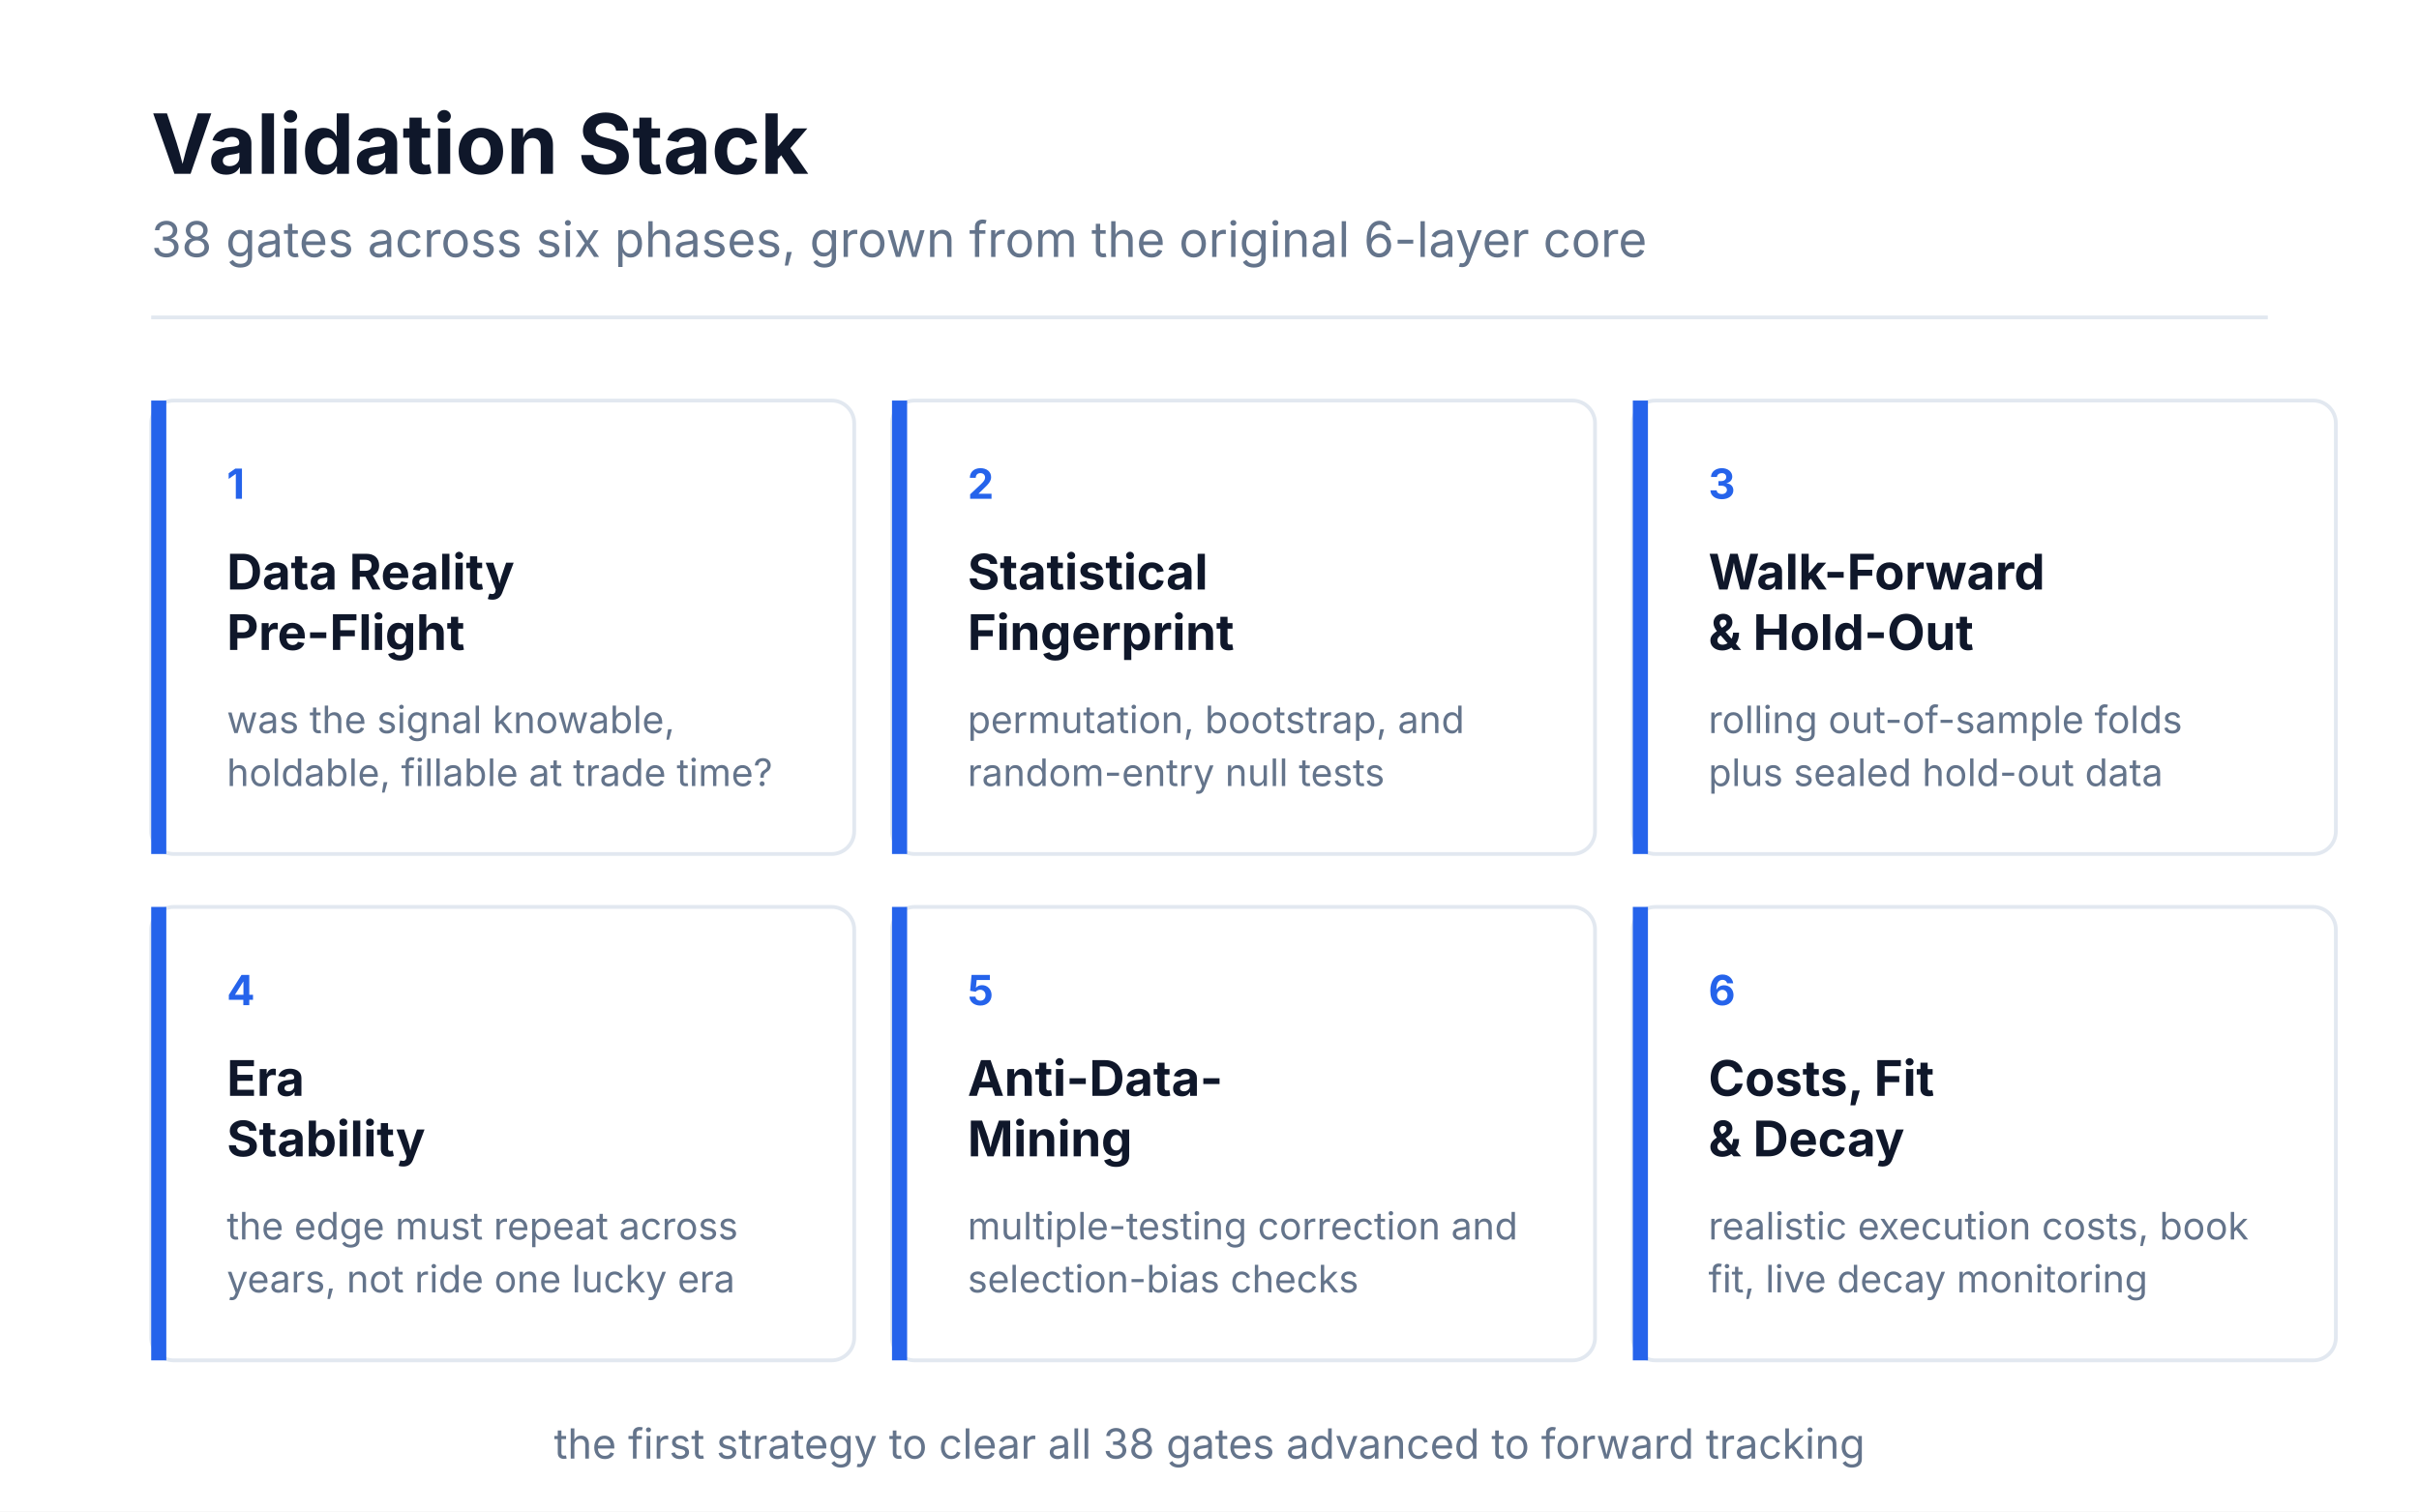
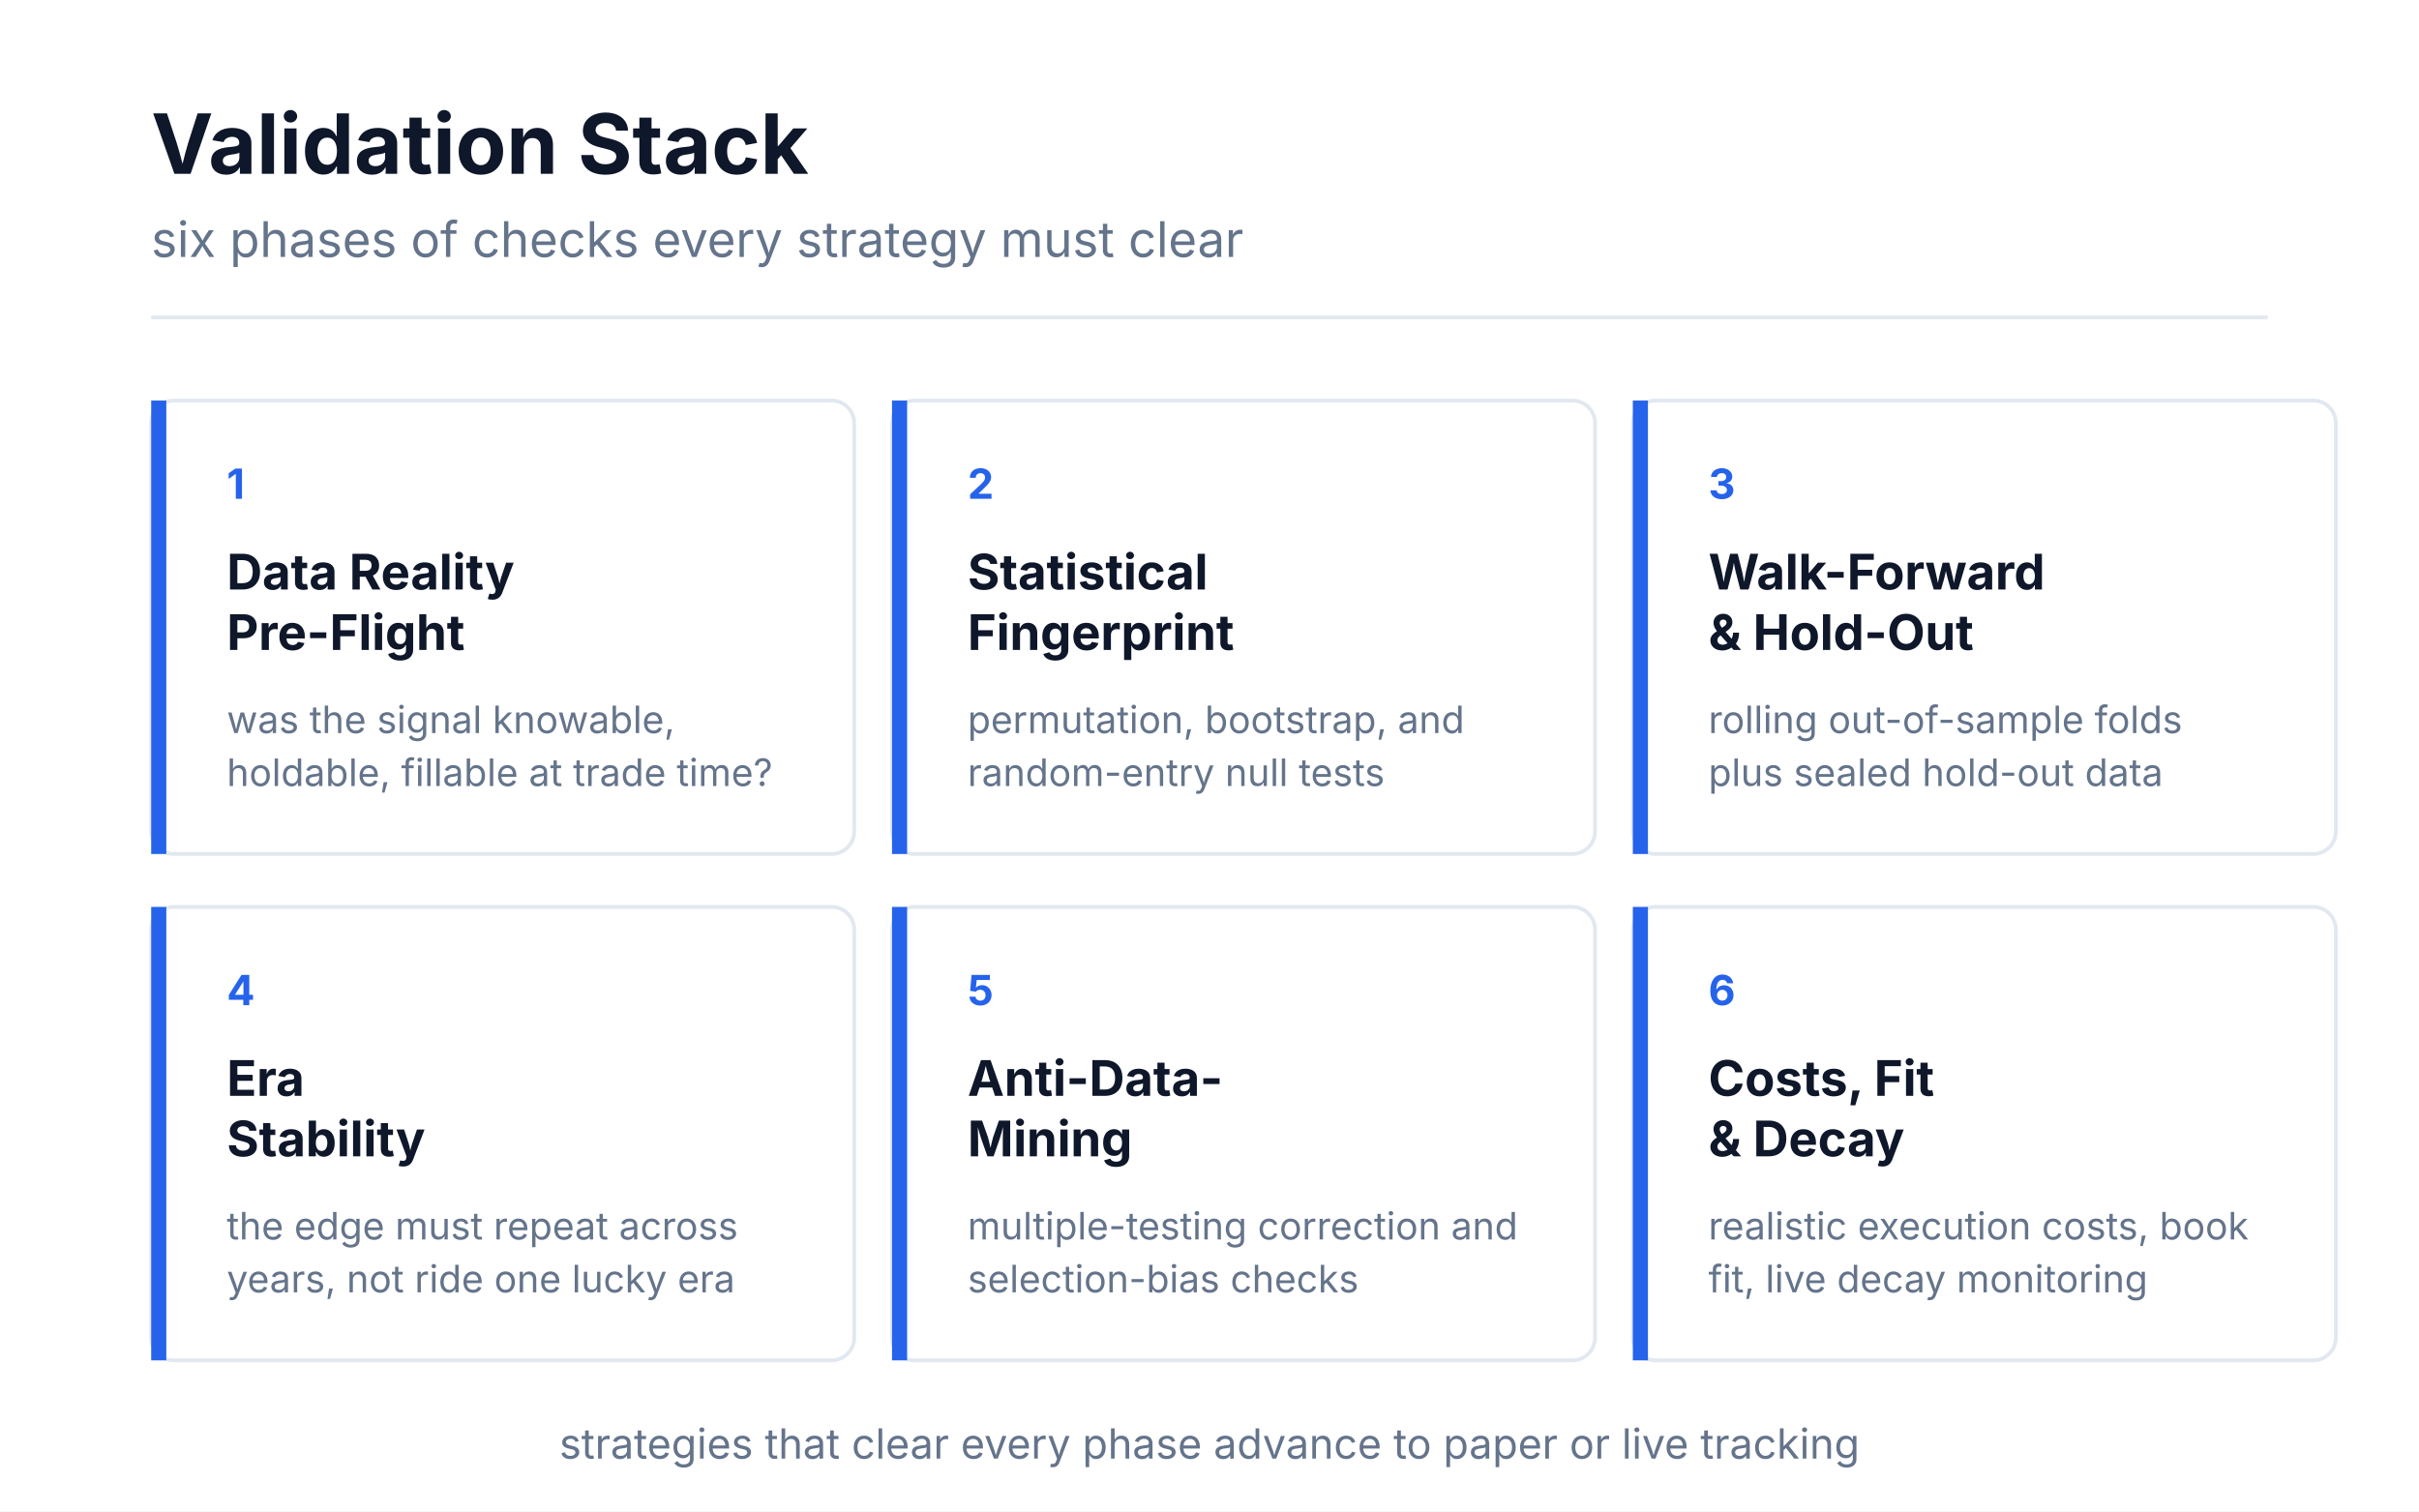
<svg xmlns="http://www.w3.org/2000/svg" width="640" height="400" viewBox="0 0 640 400" font-family="Helvetica Neue, Inter, Arial, sans-serif">
  <rect width="640" height="400" fill="#FFFFFF" />
  <text x="40" y="46" font-size="22" font-weight="700" fill="#0F172A">Validation Stack</text>
-   <text x="40" y="68" font-size="13" fill="#64748B">38 gates across six phases, grown from the original 6-layer core</text>
+   <text x="40" y="68" font-size="13" fill="#64748B">six phases of checks every strategy must clear</text>
  <line x1="40" y1="84" x2="600" y2="84" stroke="#E2E8F0" stroke-width="1" />
  <g>
    <rect x="40" y="106" width="186" height="120" rx="6" fill="#FFFFFF" stroke="#E2E8F0" stroke-width="1" />
    <rect x="40" y="106" width="4" height="120" fill="#2563EB" />
    <text x="60" y="132" font-size="11" font-weight="700" fill="#2563EB">1</text>
    <text x="60" y="156" font-size="13" font-weight="700" fill="#0F172A">Data Reality</text>
    <text x="60" y="172" font-size="13" font-weight="700" fill="#0F172A">Pre-Flight</text>
    <text x="60" y="194" font-size="10" fill="#64748B">was the signal knowable,</text>
    <text x="60" y="208" font-size="10" fill="#64748B">holdable, fillable at trade time?</text>
    <rect x="236" y="106" width="186" height="120" rx="6" fill="#FFFFFF" stroke="#E2E8F0" stroke-width="1" />
    <rect x="236" y="106" width="4" height="120" fill="#2563EB" />
    <text x="256" y="132" font-size="11" font-weight="700" fill="#2563EB">2</text>
    <text x="256" y="156" font-size="13" font-weight="700" fill="#0F172A">Statistical</text>
    <text x="256" y="172" font-size="13" font-weight="700" fill="#0F172A">Fingerprint</text>
    <text x="256" y="194" font-size="10" fill="#64748B">permutation, bootstrap, and</text>
    <text x="256" y="208" font-size="10" fill="#64748B">random-entry null tests</text>
    <rect x="432" y="106" width="186" height="120" rx="6" fill="#FFFFFF" stroke="#E2E8F0" stroke-width="1" />
    <rect x="432" y="106" width="4" height="120" fill="#2563EB" />
    <text x="452" y="132" font-size="11" font-weight="700" fill="#2563EB">3</text>
    <text x="452" y="156" font-size="13" font-weight="700" fill="#0F172A">Walk-Forward</text>
    <text x="452" y="172" font-size="13" font-weight="700" fill="#0F172A">&amp; Hold-Out</text>
    <text x="452" y="194" font-size="10" fill="#64748B">rolling out-of-sample folds</text>
    <text x="452" y="208" font-size="10" fill="#64748B">plus sealed hold-out data</text>
    <rect x="40" y="240" width="186" height="120" rx="6" fill="#FFFFFF" stroke="#E2E8F0" stroke-width="1" />
    <rect x="40" y="240" width="4" height="120" fill="#2563EB" />
    <text x="60" y="266" font-size="11" font-weight="700" fill="#2563EB">4</text>
    <text x="60" y="290" font-size="13" font-weight="700" fill="#0F172A">Era</text>
    <text x="60" y="306" font-size="13" font-weight="700" fill="#0F172A">Stability</text>
    <text x="60" y="328" font-size="10" fill="#64748B">the edge must repeat across</text>
    <text x="60" y="342" font-size="10" fill="#64748B">years, not ride one lucky era</text>
    <rect x="236" y="240" width="186" height="120" rx="6" fill="#FFFFFF" stroke="#E2E8F0" stroke-width="1" />
    <rect x="236" y="240" width="4" height="120" fill="#2563EB" />
    <text x="256" y="266" font-size="11" font-weight="700" fill="#2563EB">5</text>
    <text x="256" y="290" font-size="13" font-weight="700" fill="#0F172A">Anti-Data-</text>
    <text x="256" y="306" font-size="13" font-weight="700" fill="#0F172A">Mining</text>
    <text x="256" y="328" font-size="10" fill="#64748B">multiple-testing correction and</text>
    <text x="256" y="342" font-size="10" fill="#64748B">selection-bias checks</text>
    <rect x="432" y="240" width="186" height="120" rx="6" fill="#FFFFFF" stroke="#E2E8F0" stroke-width="1" />
    <rect x="432" y="240" width="4" height="120" fill="#2563EB" />
    <text x="452" y="266" font-size="11" font-weight="700" fill="#2563EB">6</text>
    <text x="452" y="290" font-size="13" font-weight="700" fill="#0F172A">Costs, Fit</text>
    <text x="452" y="306" font-size="13" font-weight="700" fill="#0F172A">&amp; Decay</text>
    <text x="452" y="328" font-size="10" fill="#64748B">realistic execution costs, book</text>
    <text x="452" y="342" font-size="10" fill="#64748B">fit, live decay monitoring</text>
  </g>
-   <text x="320" y="386" font-size="11" fill="#64748B" text-anchor="middle">the first strategy to clear all 38 gates advanced to forward tracking</text>
+   <text x="320" y="386" font-size="11" fill="#64748B" text-anchor="middle">strategies that clear every phase advance to paper or live tracking</text>
</svg>
